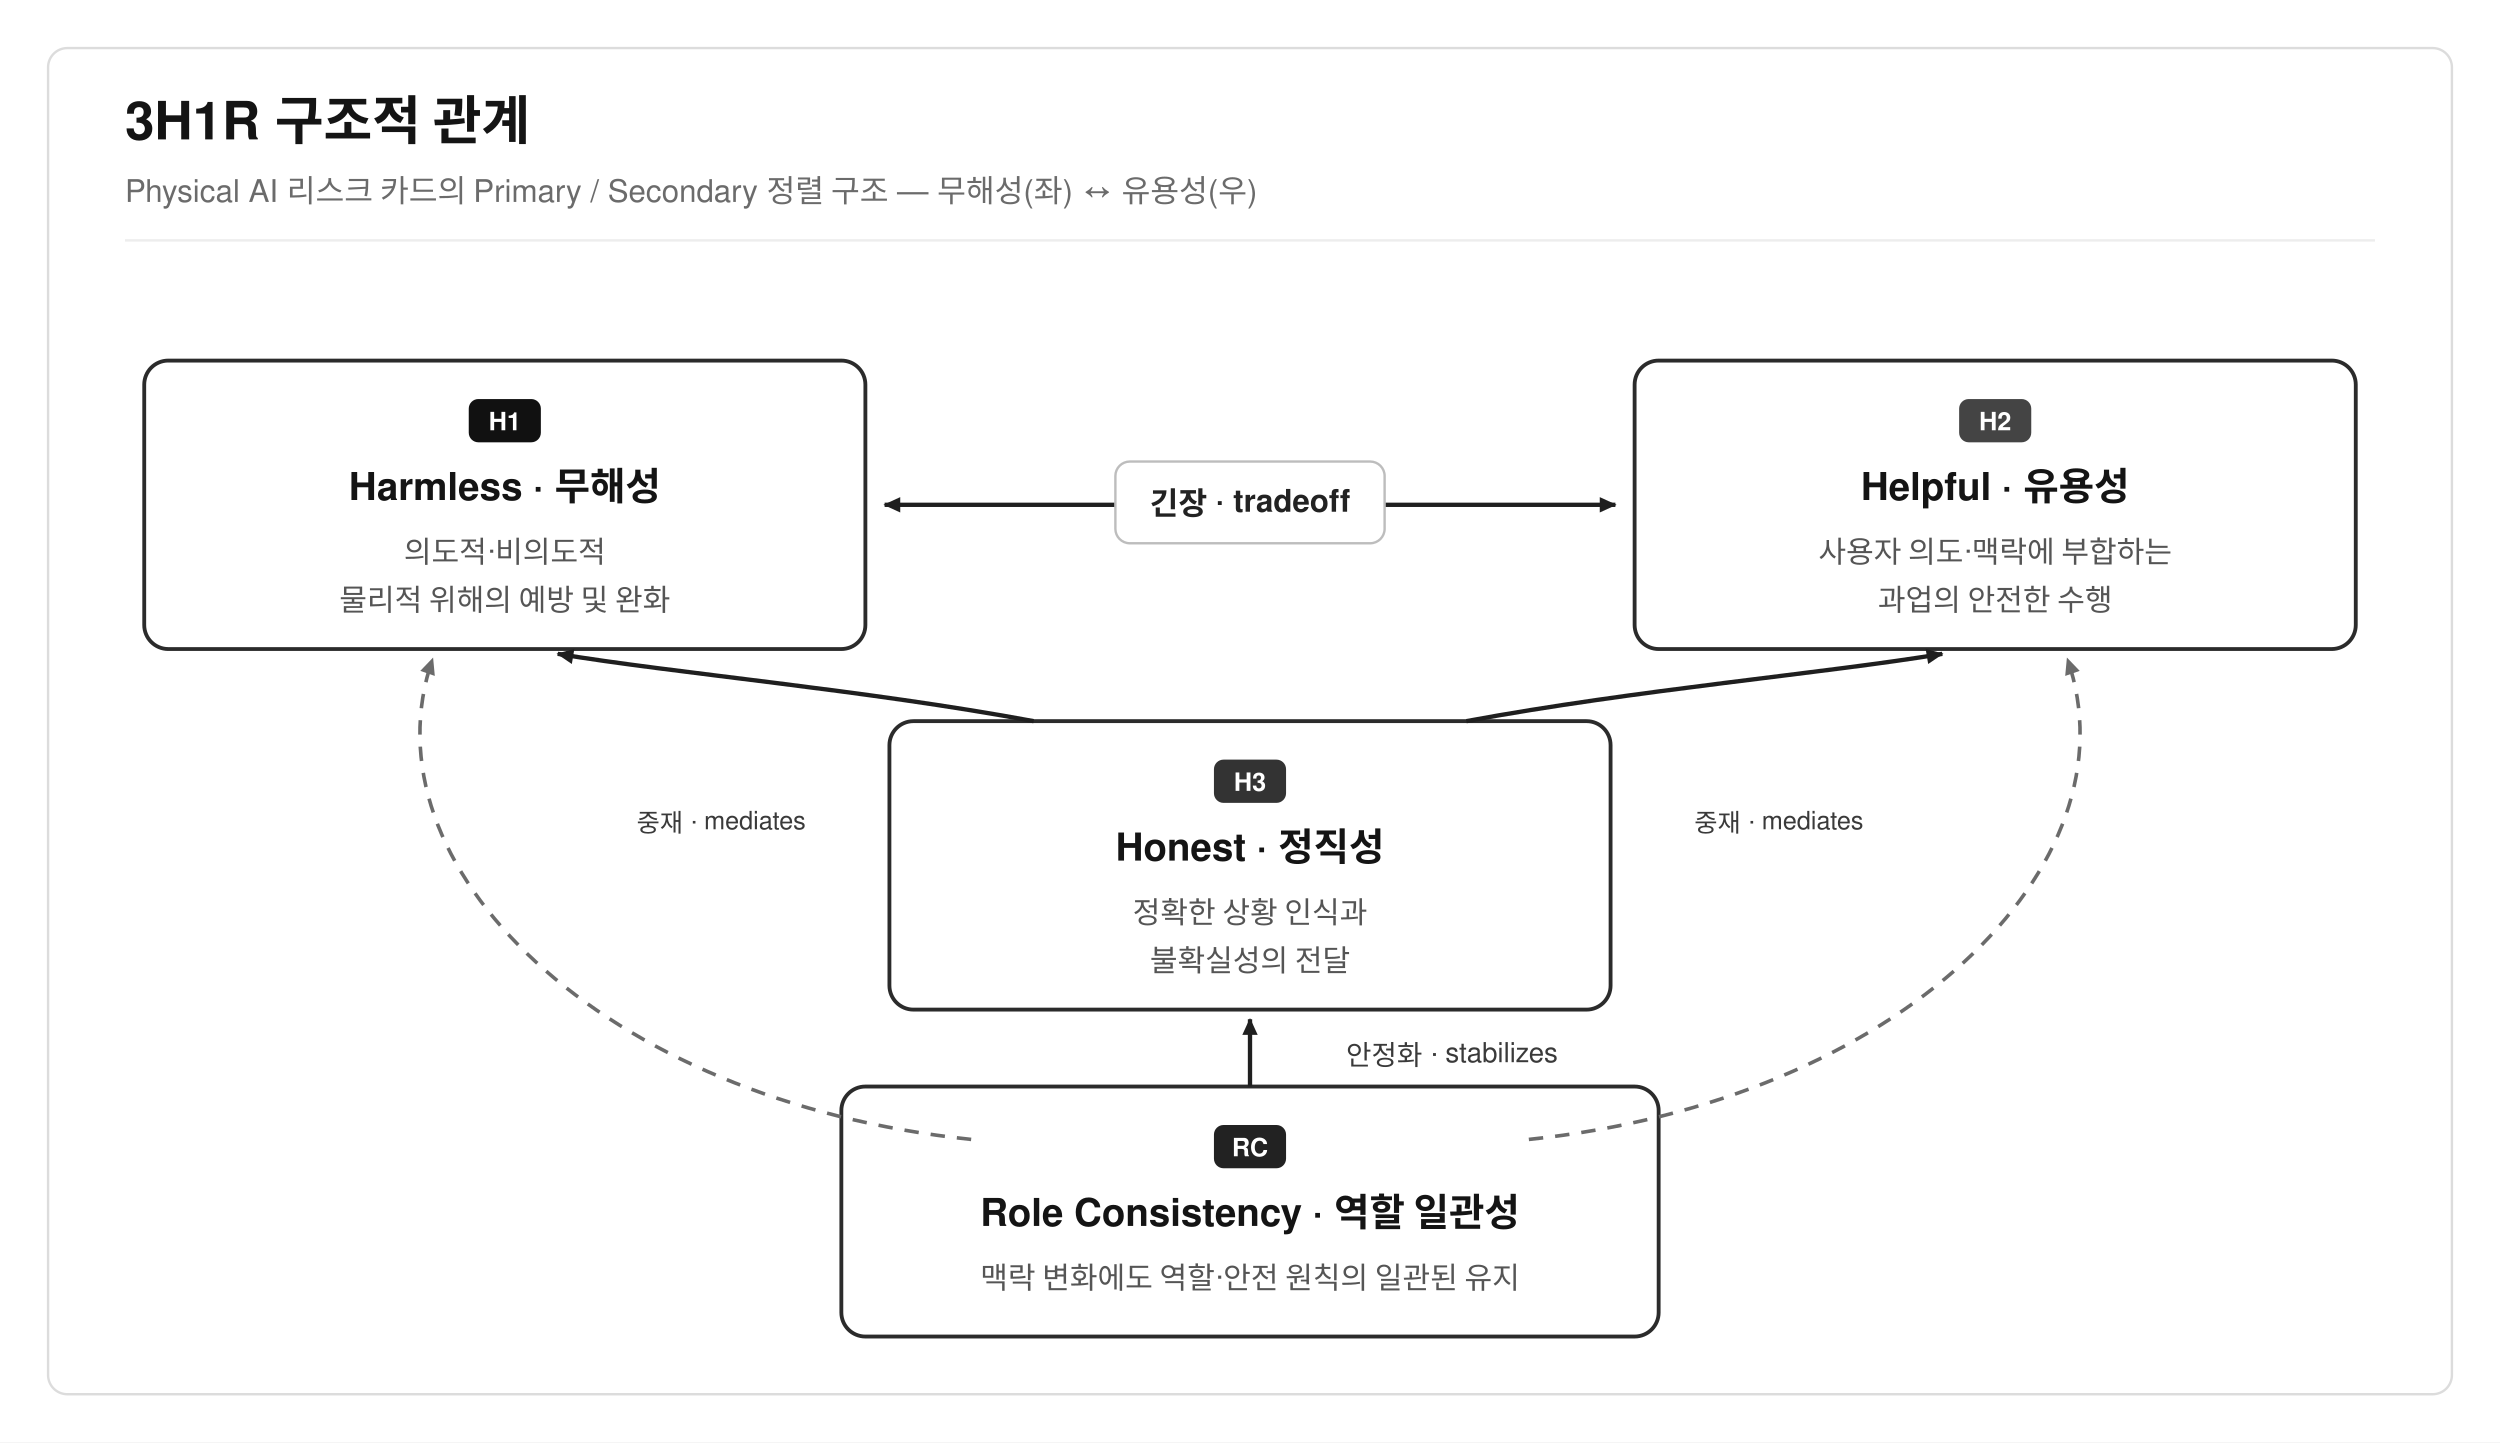
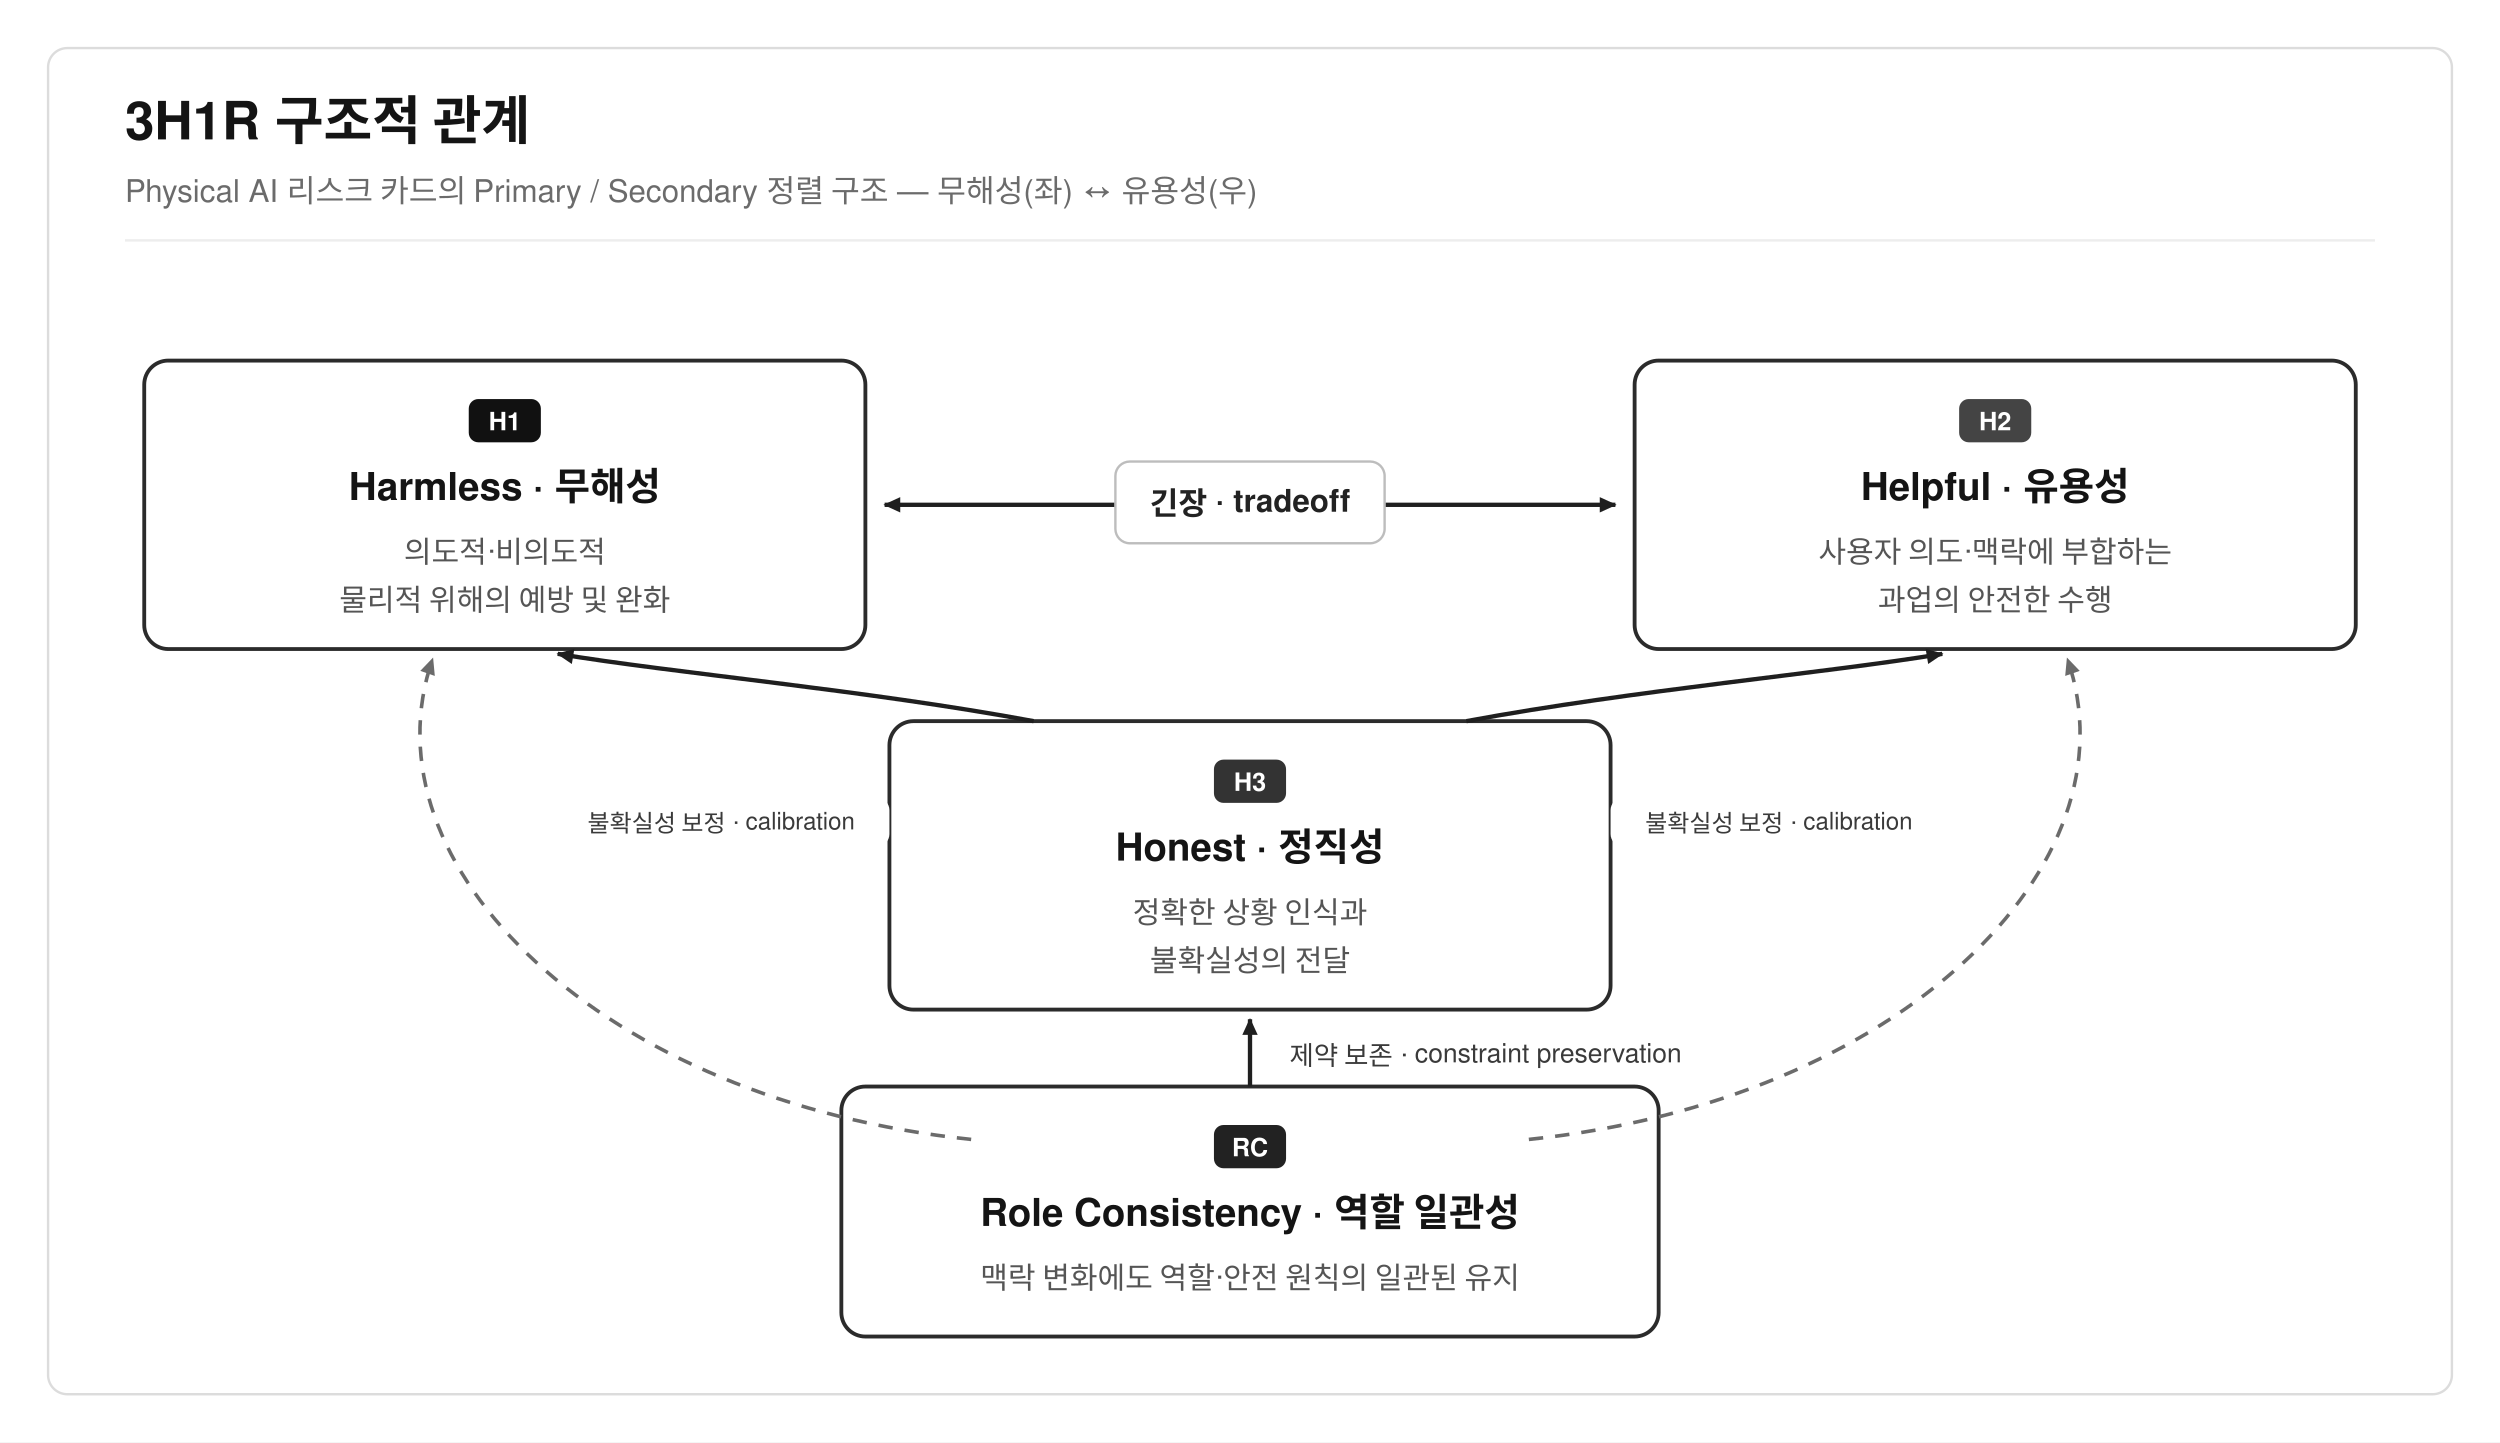
<svg xmlns="http://www.w3.org/2000/svg" width="1040" height="600" viewBox="0 0 1040 600" role="img" aria-labelledby="title desc" font-family="Helvetica, Arial, 'Apple SD Gothic Neo', 'Malgun Gothic', sans-serif">
  <defs>
    <marker id="ah-solid" markerWidth="10" markerHeight="10" refX="6.5" refY="3.2" orient="auto" markerUnits="userSpaceOnUse">
      <path d="M0,0 L7,3.2 L0,6.4 z" fill="#1f1f1f" />
    </marker>
    <marker id="ah-solid-start" markerWidth="10" markerHeight="10" refX="6.5" refY="3.2" orient="auto-start-reverse" markerUnits="userSpaceOnUse">
      <path d="M0,0 L7,3.2 L0,6.4 z" fill="#1f1f1f" />
    </marker>
    <marker id="ah-dash" markerWidth="10" markerHeight="10" refX="6.5" refY="3.2" orient="auto" markerUnits="userSpaceOnUse">
      <path d="M0,0 L7,3.2 L0,6.4 z" fill="#6b6b6b" />
    </marker>
  </defs>
  <rect width="1040" height="600" fill="#ffffff" />
  <rect x="20" y="20" width="1000" height="560" rx="8" fill="#ffffff" stroke="#dcdcdc" stroke-width="1" />
  <text x="52" y="58" font-size="22" font-weight="700" fill="#141414">3H1R 구조적 관계</text>
  <text x="52" y="84" font-size="13" fill="#6b6b6b">Physical AI 리스크 카드의 Primary / Secondary 정렬 구조 — 무해성(좌) ↔ 유용성(우)</text>
  <line x1="52" y1="100" x2="988" y2="100" stroke="#ededed" stroke-width="1" />
  <rect x="60" y="150" width="300" height="120" rx="10" fill="#ffffff" stroke="#2b2b2b" stroke-width="1.6" />
  <rect x="195" y="166" width="30" height="18" rx="4" fill="#111111" />
  <text x="210" y="179" text-anchor="middle" font-size="10.5" font-weight="700" fill="#ffffff">H1</text>
  <text x="210" y="208" text-anchor="middle" font-size="16" font-weight="700" fill="#141414">Harmless · 무해성</text>
  <text x="210" y="234" text-anchor="middle" font-size="12.5" fill="#555555">의도적·비의도적</text>
  <text x="210" y="254" text-anchor="middle" font-size="12.5" fill="#555555">물리적 위해의 예방 및 완화</text>
  <rect x="680" y="150" width="300" height="120" rx="10" fill="#ffffff" stroke="#2b2b2b" stroke-width="1.6" />
  <rect x="815" y="166" width="30" height="18" rx="4" fill="#444444" />
  <text x="830" y="179" text-anchor="middle" font-size="10.5" font-weight="700" fill="#ffffff">H2</text>
  <text x="830" y="208" text-anchor="middle" font-size="16" font-weight="700" fill="#141414">Helpful · 유용성</text>
  <text x="830" y="234" text-anchor="middle" font-size="12.5" fill="#555555">사용자 의도·맥락에 부합하는</text>
  <text x="830" y="254" text-anchor="middle" font-size="12.5" fill="#555555">과업의 안전한 수행</text>
  <line x1="368" y1="210" x2="672" y2="210" stroke="#1f1f1f" stroke-width="1.8" marker-start="url(#ah-solid-start)" marker-end="url(#ah-solid)" />
  <rect x="464" y="192" width="112" height="34" rx="6" fill="#ffffff" stroke="#bdbdbd" stroke-width="1" />
  <text x="520" y="214" text-anchor="middle" font-size="13" font-weight="700" fill="#222222">긴장 · tradeoff</text>
  <rect x="370" y="300" width="300" height="120" rx="10" fill="#ffffff" stroke="#2b2b2b" stroke-width="1.6" />
  <rect x="505" y="316" width="30" height="18" rx="4" fill="#333333" />
  <text x="520" y="329" text-anchor="middle" font-size="10.5" font-weight="700" fill="#ffffff">H3</text>
  <text x="520" y="358" text-anchor="middle" font-size="16" font-weight="700" fill="#141414">Honest · 정직성</text>
  <text x="520" y="384" text-anchor="middle" font-size="12.5" fill="#555555">정확한 상황 인식과</text>
  <text x="520" y="404" text-anchor="middle" font-size="12.5" fill="#555555">불확실성의 전달</text>
  <path d="M430 300 C360 287 280 280 232 272" fill="none" stroke="#1f1f1f" stroke-width="1.8" marker-end="url(#ah-solid)" />
  <path d="M610 300 C680 287 760 280 808 272" fill="none" stroke="#1f1f1f" stroke-width="1.8" marker-end="url(#ah-solid)" />
-   <rect x="248" y="332" width="104" height="20" rx="5" fill="#ffffff" />
-   <text x="300" y="346" text-anchor="middle" font-size="10.5" fill="#3a3a3a">중재 · mediates</text>
-   <rect x="688" y="332" width="104" height="20" rx="5" fill="#ffffff" />
-   <text x="740" y="346" text-anchor="middle" font-size="10.5" fill="#3a3a3a">중재 · mediates</text>
+   <rect x="230" y="332" width="140" height="20" rx="5" fill="#ffffff" />
+   <text x="300" y="346" text-anchor="middle" font-size="10" fill="#3a3a3a">불확실성 보정 · calibration</text>
+   <rect x="670" y="332" width="140" height="20" rx="5" fill="#ffffff" />
+   <text x="740" y="346" text-anchor="middle" font-size="10" fill="#3a3a3a">불확실성 보정 · calibration</text>
  <rect x="350" y="452" width="340" height="104" rx="10" fill="#ffffff" stroke="#2b2b2b" stroke-width="1.6" />
  <rect x="505" y="468" width="30" height="18" rx="4" fill="#222222" />
  <text x="520" y="481" text-anchor="middle" font-size="10.5" font-weight="700" fill="#ffffff">RC</text>
  <text x="520" y="510" text-anchor="middle" font-size="16" font-weight="700" fill="#141414">Role Consistency · 역할 일관성</text>
  <text x="520" y="536" text-anchor="middle" font-size="12.5" fill="#555555">맥락 변화에도 역할·안전 원칙의 일관된 유지</text>
  <line x1="520" y1="452" x2="520" y2="424" stroke="#1f1f1f" stroke-width="1.8" marker-end="url(#ah-solid)" />
-   <rect x="540" y="426" width="128" height="24" rx="6" fill="#ffffff" />
-   <text x="604" y="443" text-anchor="middle" font-size="11.5" fill="#3a3a3a">안정화 · stabilizes</text>
+   <rect x="540" y="426" width="156" height="24" rx="6" fill="#ffffff" />
+   <text x="618" y="443" text-anchor="middle" font-size="11" fill="#3a3a3a">제약 보존 · constraint preservation</text>
  <path d="M404 474 C250 458 150 360 180 274" fill="none" stroke="#6b6b6b" stroke-width="1.5" stroke-dasharray="6 5" marker-end="url(#ah-dash)" />
  <path d="M636 474 C790 458 890 360 860 274" fill="none" stroke="#6b6b6b" stroke-width="1.5" stroke-dasharray="6 5" marker-end="url(#ah-dash)" />
</svg>
